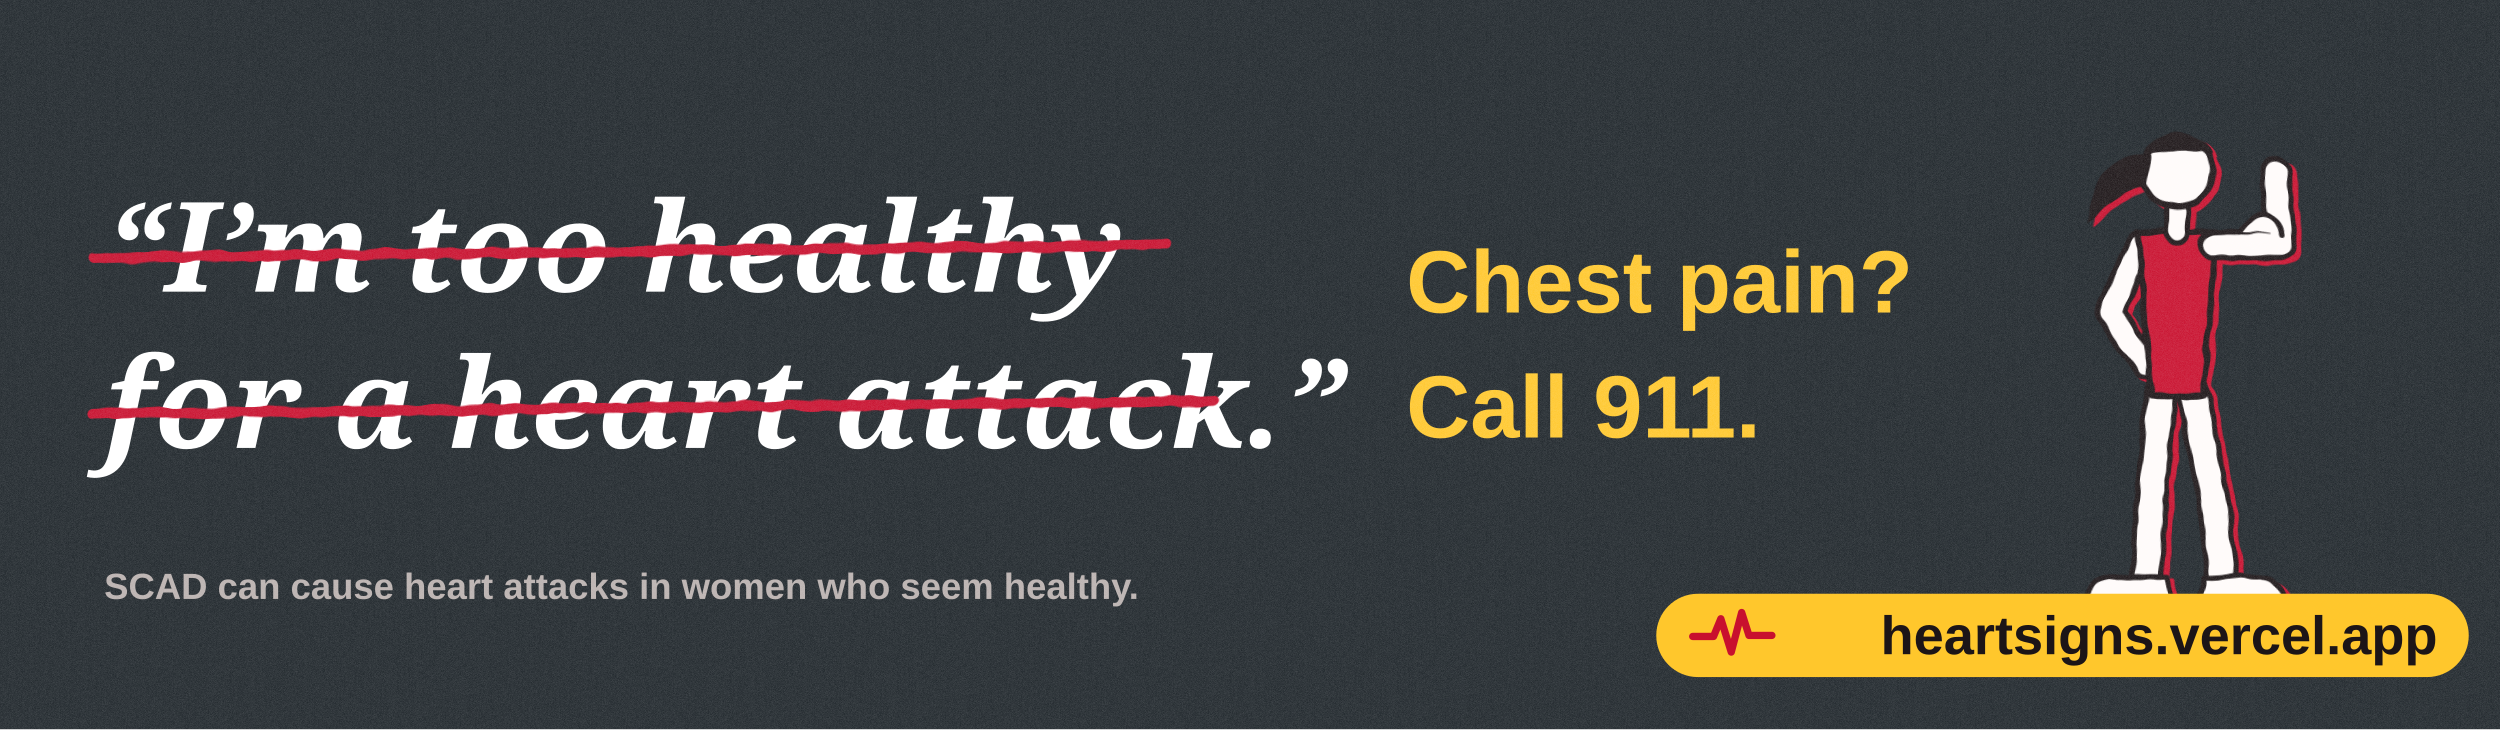
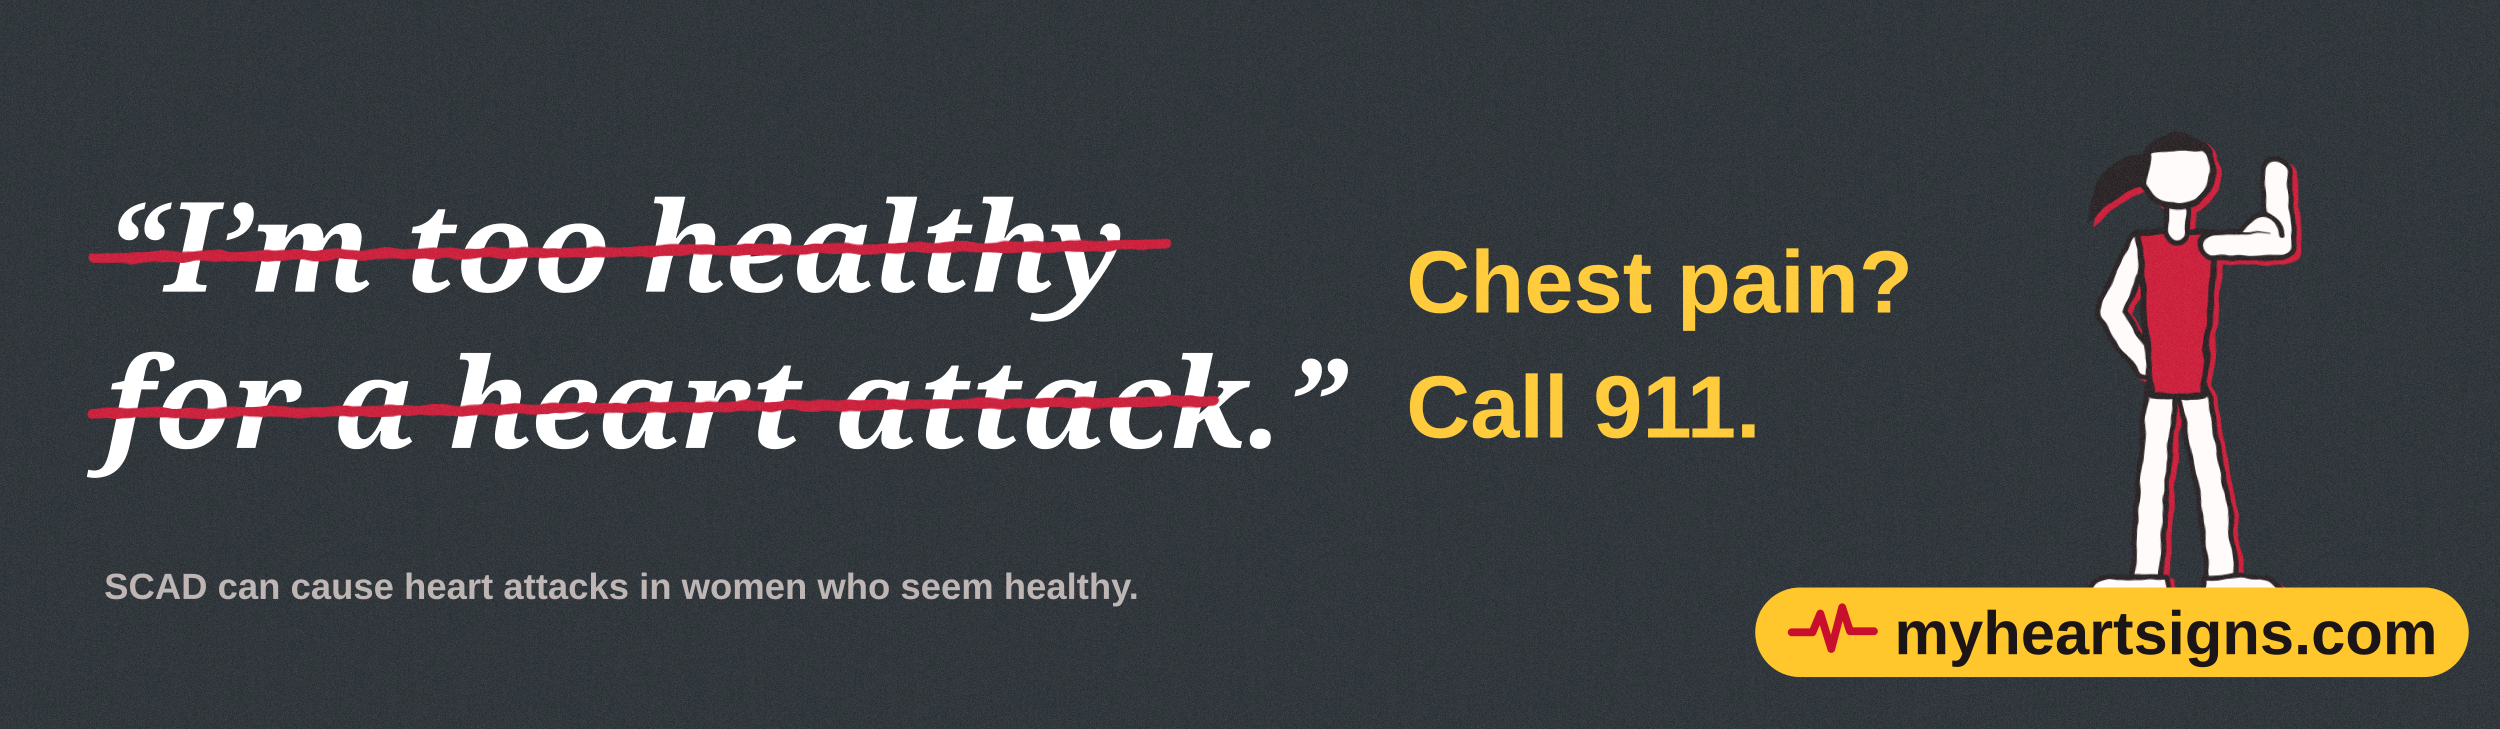
<svg xmlns="http://www.w3.org/2000/svg" viewBox="0 0 4800 1400" width="4800" height="1400">
  <defs>
    <filter id="rough" x="-10%" y="-10%" width="120%" height="120%">
      <feTurbulence type="fractalNoise" baseFrequency="0.022" numOctaves="2" seed="11" result="n" />
      <feDisplacementMap in="SourceGraphic" in2="n" scale="11" xChannelSelector="R" yChannelSelector="G" />
    </filter>
    <filter id="roughBig" x="-5%" y="-5%" width="110%" height="110%">
      <feTurbulence type="fractalNoise" baseFrequency="0.011" numOctaves="2" seed="4" result="n" />
      <feDisplacementMap in="SourceGraphic" in2="n" scale="22" xChannelSelector="R" yChannelSelector="G" />
    </filter>
    <filter id="grain" x="0" y="0" width="100%" height="100%">
      <feTurbulence type="fractalNoise" baseFrequency="0.8" numOctaves="2" seed="5" stitchTiles="stitch" />
      <feColorMatrix type="matrix" values="0 0 0 0 1  0 0 0 0 1  0 0 0 0 1  0 0 0 0.16 0" />
    </filter>
    <pattern id="dotR" width="26" height="26" patternUnits="userSpaceOnUse" patternTransform="rotate(20)">
      <circle cx="13" cy="13" r="6" fill="#c8102e" />
    </pattern>
    <pattern id="dotI" width="26" height="26" patternUnits="userSpaceOnUse" patternTransform="rotate(20)">
      <circle cx="13" cy="13" r="6" fill="#1c1517" />
    </pattern>
    <pattern id="dotW" width="26" height="26" patternUnits="userSpaceOnUse" patternTransform="rotate(20)">
      <circle cx="13" cy="13" r="6" fill="#ffffff" />
    </pattern>
    <pattern id="dotY" width="26" height="26" patternUnits="userSpaceOnUse" patternTransform="rotate(20)">
      <circle cx="13" cy="13" r="6" fill="#ffc72c" />
    </pattern>
    <pattern id="dotD" width="26" height="26" patternUnits="userSpaceOnUse" patternTransform="rotate(20)">
      <circle cx="13" cy="13" r="6" fill="#8f0b21" />
    </pattern>
    <pattern id="dotG" width="26" height="26" patternUnits="userSpaceOnUse" patternTransform="rotate(20)">
      <circle cx="13" cy="13" r="6" fill="#b9b0ae" />
    </pattern>
  </defs>
  <rect x="0" y="0" width="4800" height="1400" rx="0" fill="#1f262b" stroke="none" stroke-width="0" />
  <text x="200" y="560" font-family="EB Garamond, Garamond, Georgia, serif" font-weight="700" font-size="240" fill="#ffffff" text-anchor="start" font-style="italic">“I’m too healthy</text>
  <text x="200" y="860" font-family="EB Garamond, Garamond, Georgia, serif" font-weight="700" font-size="240" fill="#ffffff" text-anchor="start" font-style="italic">for a heart attack.”</text>
  <g filter="url(#rough)">
    <path d="M180 495 L2240 470 M180 795 L2330 770" fill="none" stroke="#c8102e" stroke-width="20" stroke-linejoin="round" stroke-linecap="round" />
  </g>
  <text x="2700" y="600" font-family="Overpass, Arial, Helvetica, sans-serif" font-weight="900" font-size="170" fill="#ffc72c" text-anchor="start">Chest pain?</text>
  <text x="2700" y="840" font-family="Overpass, Arial, Helvetica, sans-serif" font-weight="900" font-size="170" fill="#ffc72c" text-anchor="start">Call 911.</text>
  <g filter="url(#rough)">
    <g transform="translate(10 8)">
      <path d="M4150 750 L4130 960 L4120 1140" fill="none" stroke="#c8102e" stroke-width="66" stroke-linecap="round" stroke-linejoin="round" />
      <path d="M4150 750 L4130 960 L4120 1140" fill="none" stroke="#c8102e" stroke-width="46" stroke-linecap="round" stroke-linejoin="round" />
      <path d="M4210 750 L4250 960 L4270 1140" fill="none" stroke="#c8102e" stroke-width="66" stroke-linecap="round" stroke-linejoin="round" />
      <path d="M4210 750 L4250 960 L4270 1140" fill="none" stroke="#c8102e" stroke-width="46" stroke-linecap="round" stroke-linejoin="round" />
      <path d="M4160 1108 L4060 1108 C4010 1108 4000 1153 4010 1160 L4170 1160 Z" fill="#fffbfa" stroke="#c8102e" stroke-width="10" stroke-linejoin="round" stroke-linecap="round" />
      <path d="M4232 1108 L4332 1108 C4382 1108 4392 1153 4382 1160 L4222 1160 Z" fill="#fffbfa" stroke="#c8102e" stroke-width="10" stroke-linejoin="round" stroke-linecap="round" />
      <path d="M4110 470 L4050 600 L4120 700" fill="none" stroke="#c8102e" stroke-width="58" stroke-linecap="round" stroke-linejoin="round" />
      <path d="M4110 470 L4050 600 L4120 700" fill="none" stroke="#c8102e" stroke-width="38" stroke-linecap="round" stroke-linejoin="round" />
      <path d="M4105 445 L4255 445 L4230 760 L4130 760 Z" fill="#c8102e" stroke="#c8102e" stroke-width="12" stroke-linejoin="round" stroke-linecap="round" />
      <path d="M4250 470 L4380 470 L4370 330" fill="none" stroke="#c8102e" stroke-width="60" stroke-linecap="round" stroke-linejoin="round" />
      <path d="M4250 470 L4380 470 L4370 330" fill="none" stroke="#c8102e" stroke-width="40" stroke-linecap="round" stroke-linejoin="round" />
      <path d="M4300 445 C4330 400 4370 405 4380 450" fill="#c8102e" stroke="#c8102e" stroke-width="10" stroke-linejoin="round" stroke-linecap="round" />
      <path d="M4180 380 L4180 445" fill="none" stroke="#c8102e" stroke-width="54" stroke-linecap="round" stroke-linejoin="round" />
      <path d="M4180 380 L4180 445" fill="none" stroke="#c8102e" stroke-width="34" stroke-linecap="round" stroke-linejoin="round" />
      <circle cx="4180" cy="330" r="68" fill="#c8102e" stroke="#c8102e" stroke-width="12" />
      <path d="M4130 295 C4060 290 4005 350 4010 430 C4040 395 4075 365 4122 355 Z" fill="#c8102e" stroke="none" stroke-width="0" stroke-linejoin="round" stroke-linecap="round" />
      <path d="M4120 295 C4145 245 4220 240 4248 295 C4205 285 4160 285 4120 295 Z" fill="#c8102e" stroke="none" stroke-width="0" stroke-linejoin="round" stroke-linecap="round" />
    </g>
    <path d="M4150 750 L4130 960 L4120 1140" fill="none" stroke="#1c1517" stroke-width="66" stroke-linecap="round" stroke-linejoin="round" />
    <path d="M4150 750 L4130 960 L4120 1140" fill="none" stroke="#fffbfa" stroke-width="46" stroke-linecap="round" stroke-linejoin="round" />
    <path d="M4210 750 L4250 960 L4270 1140" fill="none" stroke="#1c1517" stroke-width="66" stroke-linecap="round" stroke-linejoin="round" />
    <path d="M4210 750 L4250 960 L4270 1140" fill="none" stroke="#fffbfa" stroke-width="46" stroke-linecap="round" stroke-linejoin="round" />
    <path d="M4160 1108 L4060 1108 C4010 1108 4000 1153 4010 1160 L4170 1160 Z" fill="#fffbfa" stroke="#1c1517" stroke-width="10" stroke-linejoin="round" stroke-linecap="round" />
    <path d="M4232 1108 L4332 1108 C4382 1108 4392 1153 4382 1160 L4222 1160 Z" fill="#fffbfa" stroke="#1c1517" stroke-width="10" stroke-linejoin="round" stroke-linecap="round" />
    <path d="M4110 470 L4050 600 L4120 700" fill="none" stroke="#1c1517" stroke-width="58" stroke-linecap="round" stroke-linejoin="round" />
    <path d="M4110 470 L4050 600 L4120 700" fill="none" stroke="#fffbfa" stroke-width="38" stroke-linecap="round" stroke-linejoin="round" />
    <path d="M4105 445 L4255 445 L4230 760 L4130 760 Z" fill="#c8102e" stroke="#1c1517" stroke-width="12" stroke-linejoin="round" stroke-linecap="round" />
    <path d="M4250 470 L4380 470 L4370 330" fill="none" stroke="#1c1517" stroke-width="60" stroke-linecap="round" stroke-linejoin="round" />
    <path d="M4250 470 L4380 470 L4370 330" fill="none" stroke="#fffbfa" stroke-width="40" stroke-linecap="round" stroke-linejoin="round" />
    <path d="M4300 445 C4330 400 4370 405 4380 450" fill="#fffbfa" stroke="#1c1517" stroke-width="10" stroke-linejoin="round" stroke-linecap="round" />
    <path d="M4180 380 L4180 445" fill="none" stroke="#1c1517" stroke-width="54" stroke-linecap="round" stroke-linejoin="round" />
    <path d="M4180 380 L4180 445" fill="none" stroke="#fffbfa" stroke-width="34" stroke-linecap="round" stroke-linejoin="round" />
    <circle cx="4180" cy="330" r="68" fill="#fffbfa" stroke="#1c1517" stroke-width="12" />
    <path d="M4130 295 C4060 290 4005 350 4010 430 C4040 395 4075 365 4122 355 Z" fill="#1c1517" stroke="none" stroke-width="0" stroke-linejoin="round" stroke-linecap="round" />
    <path d="M4120 295 C4145 245 4220 240 4248 295 C4205 285 4160 285 4120 295 Z" fill="#1c1517" stroke="none" stroke-width="0" stroke-linejoin="round" stroke-linecap="round" />
  </g>
  <text x="200" y="1150" font-family="Overpass, Arial, Helvetica, sans-serif" font-weight="700" font-size="70" fill="#b9b0ae" text-anchor="start">SCAD can cause heart attacks in women who seem healthy.</text>
  <rect x="0" y="0" width="4800" height="1400" filter="url(#grain)" />
-   <rect x="3180" y="1140" width="1560" height="160" rx="80" fill="#ffc72c" stroke="none" stroke-width="0" />
-   <path d="M3250 1222 h40 l14 -34 l20 64 l20 -76 l14 44 h44" fill="none" stroke="#c8102e" stroke-width="14" stroke-linejoin="round" stroke-linecap="round" />
-   <text x="4680" y="1256" font-family="Overpass, Arial, Helvetica, sans-serif" font-weight="800" font-size="104" fill="#1c1517" text-anchor="end">heartsigns.vercel.app</text>
+   <rect x="3370" y="1128" width="1370" height="172" rx="86" fill="#ffc72c" stroke="none" stroke-width="0" />
+   <path d="M3440 1214 h40 l15 -36 l21 68 l21 -80 l15 46 h46" fill="none" stroke="#c8102e" stroke-width="15" stroke-linejoin="round" stroke-linecap="round" />
+   <text x="4680" y="1256" font-family="Overpass, Arial, Helvetica, sans-serif" font-weight="800" font-size="118" fill="#1c1517" text-anchor="end">myheartsigns.com</text>
</svg>
